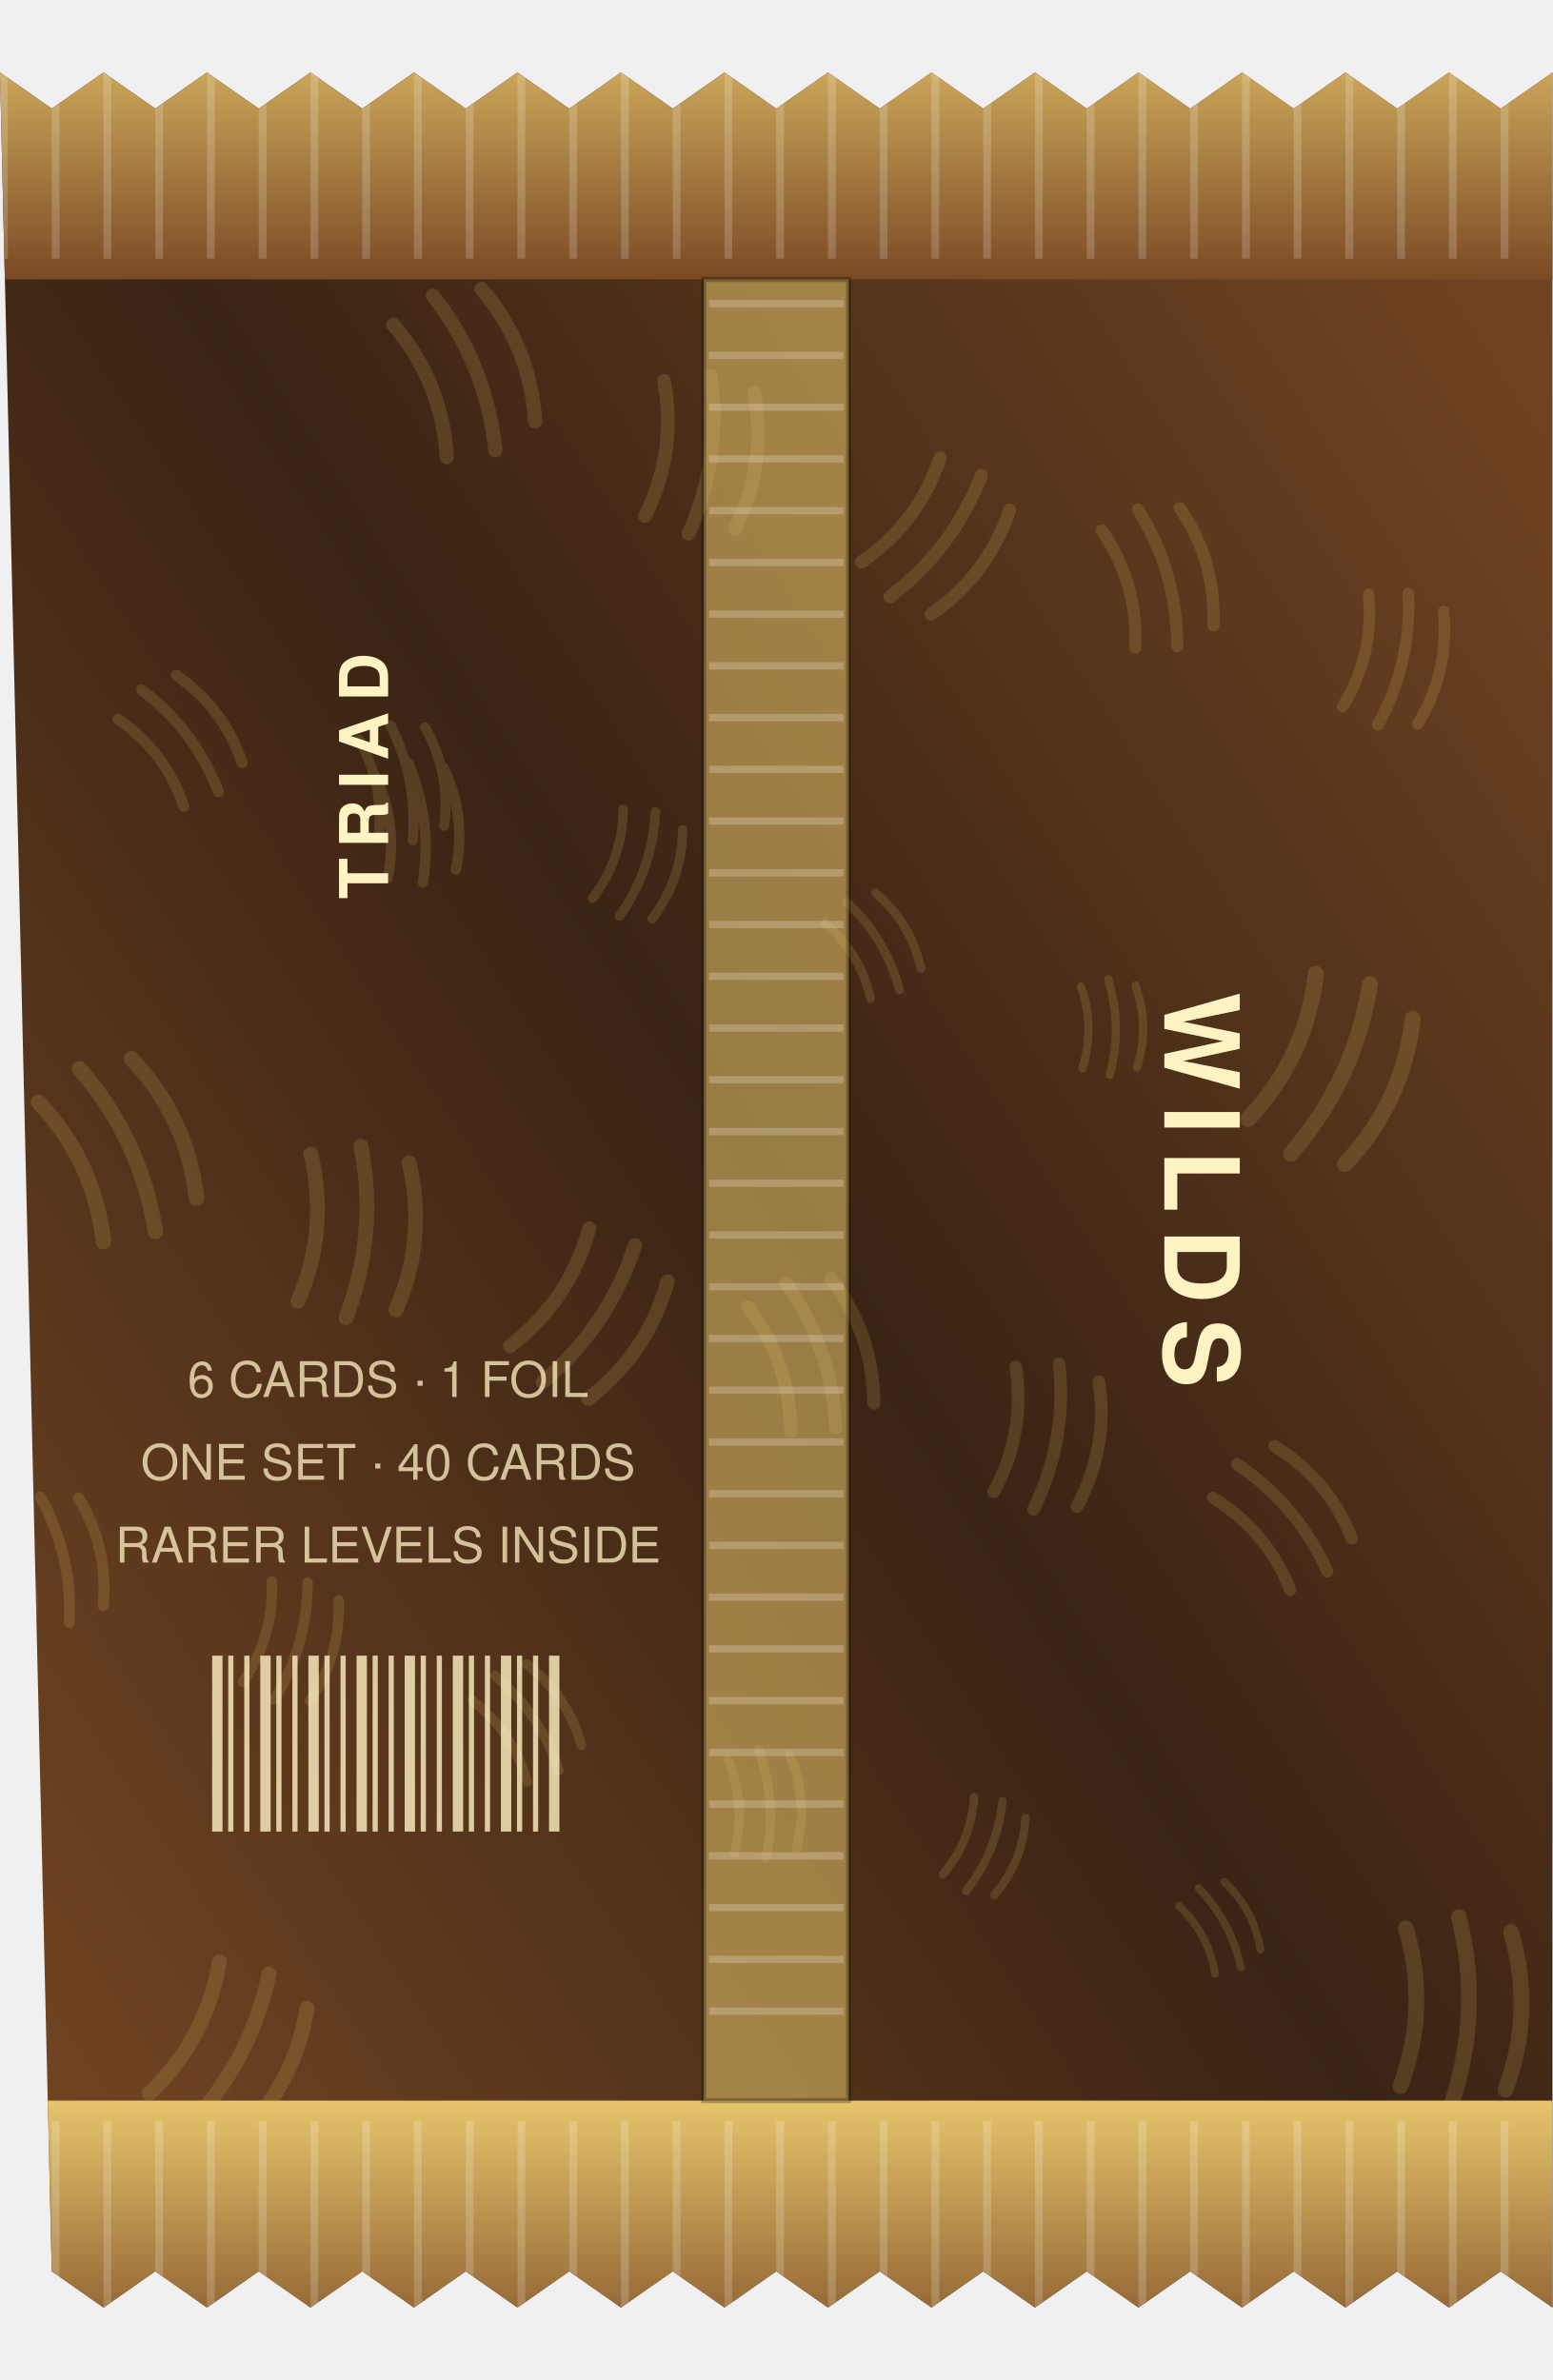
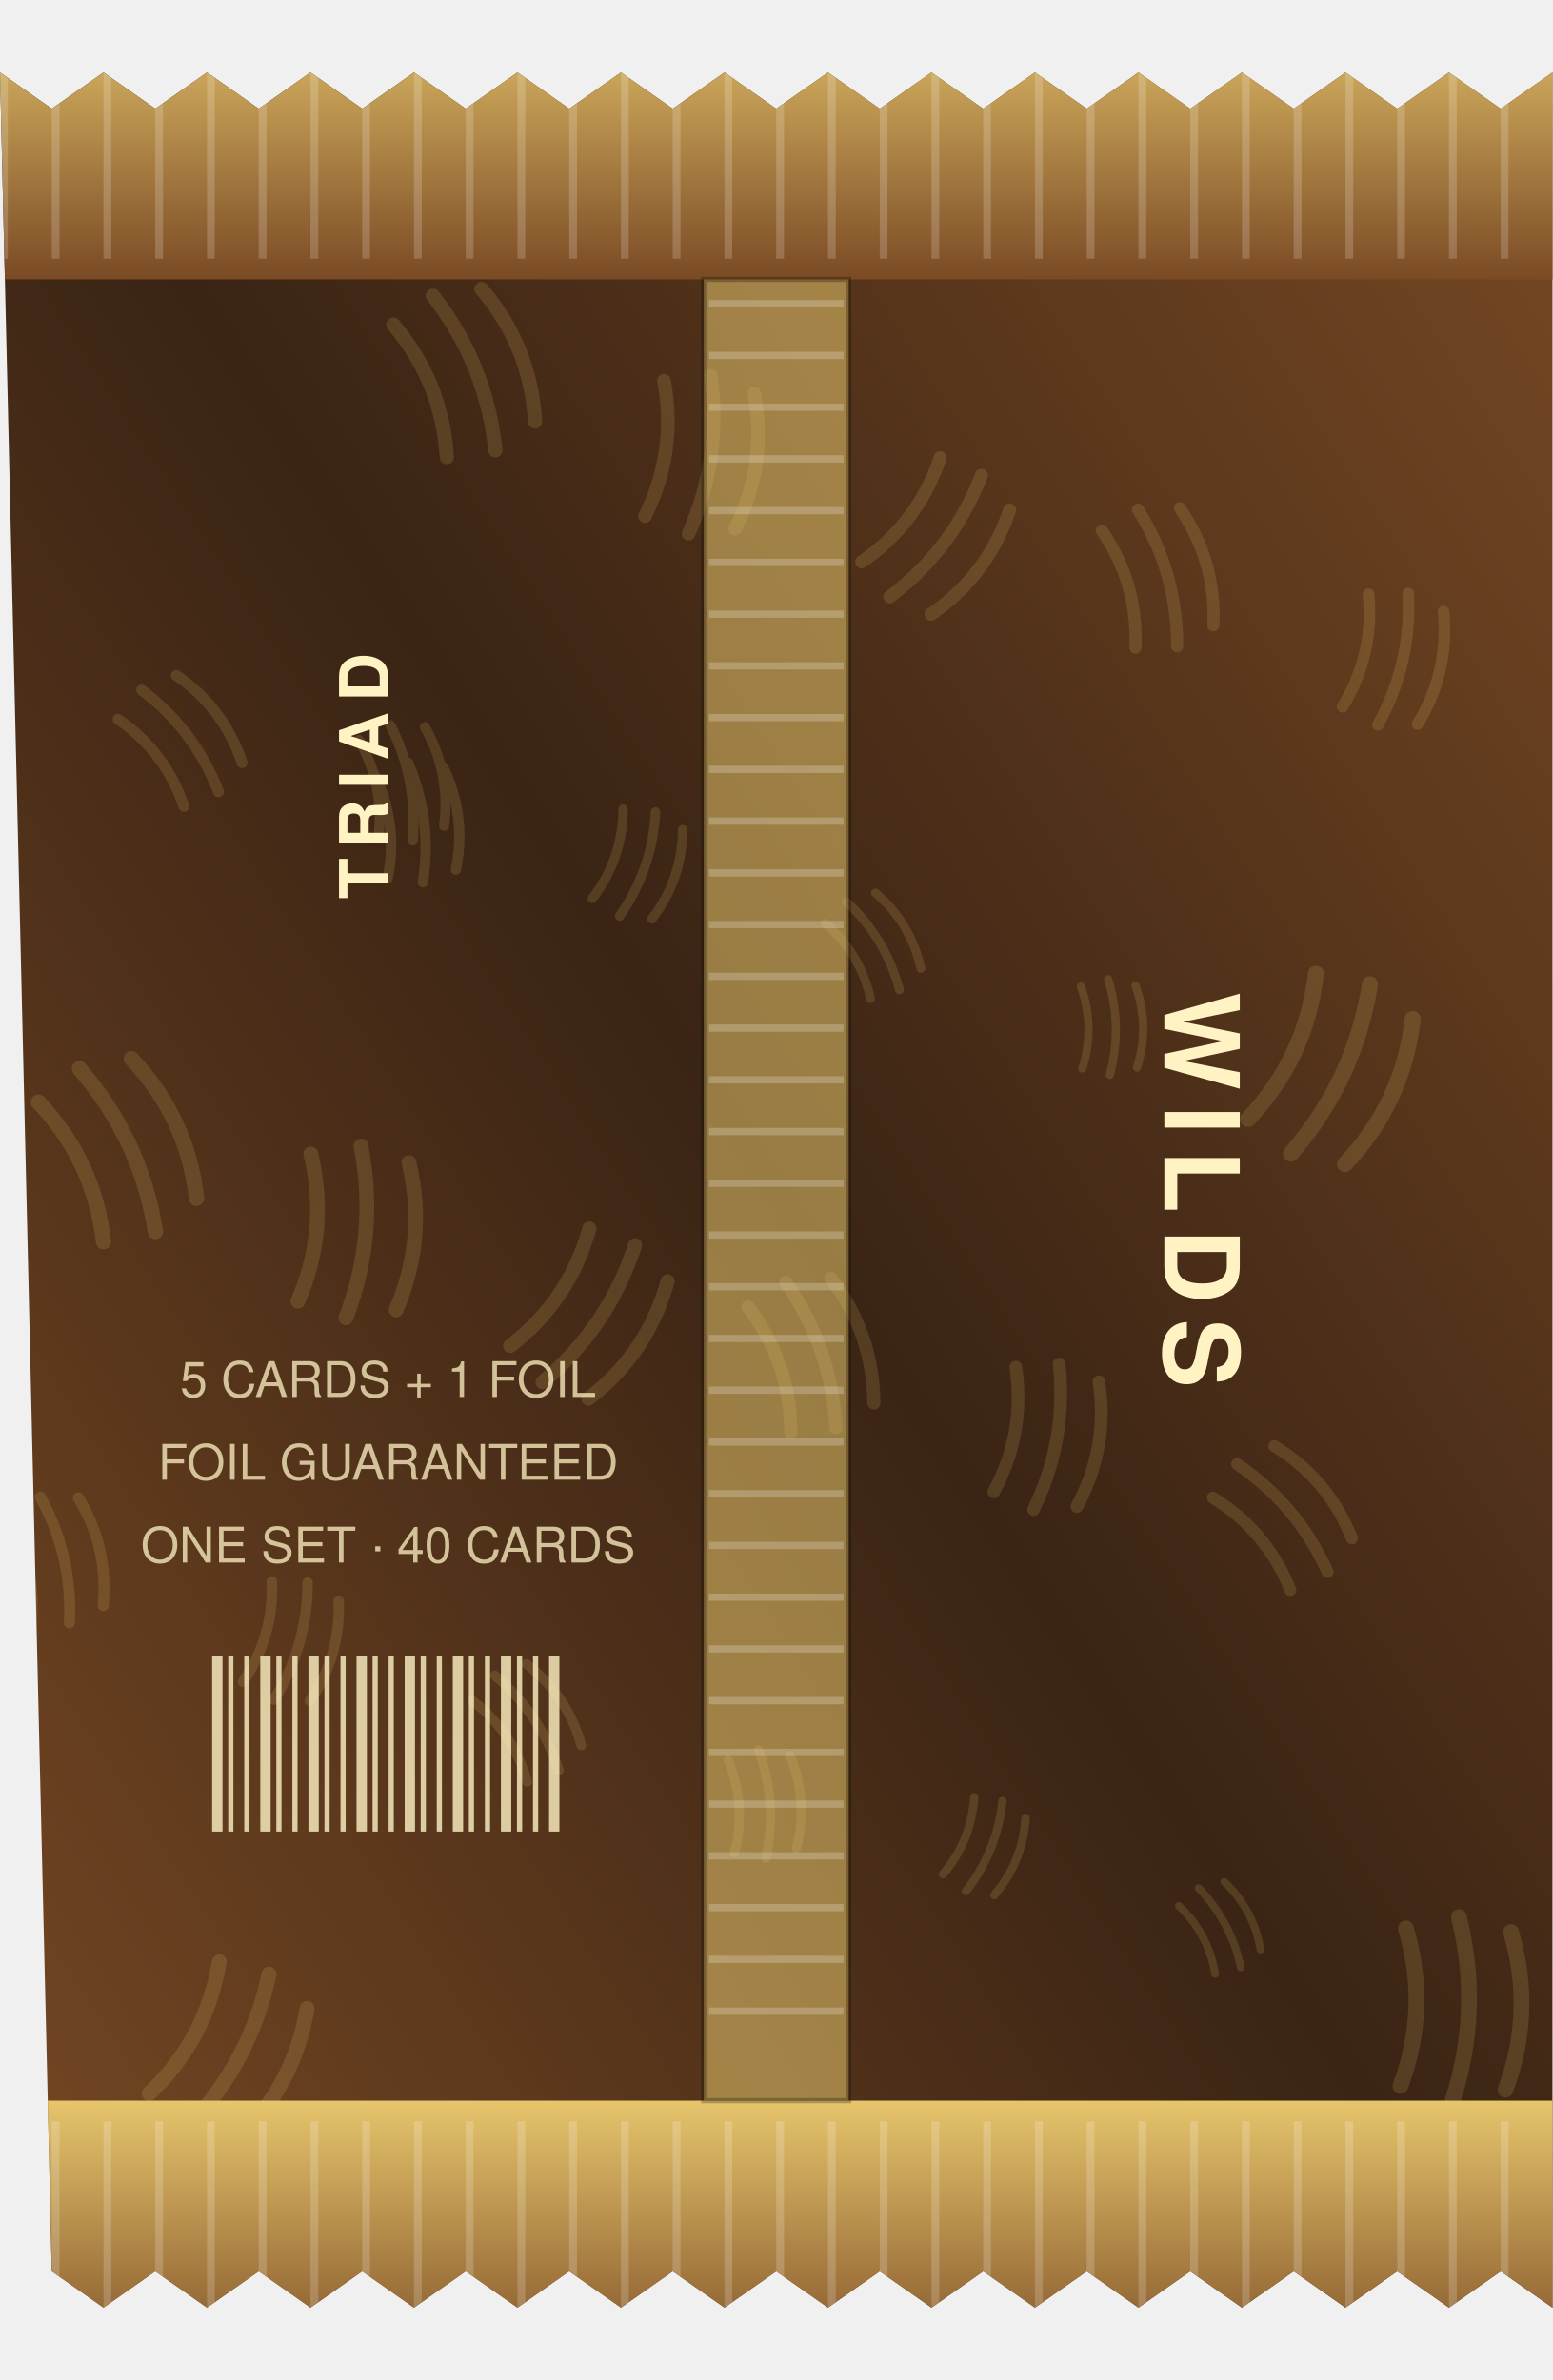
<svg xmlns="http://www.w3.org/2000/svg" viewBox="0 0 300 460" width="300" height="460">
  <defs>
    <linearGradient id="body" x1="1" y1="0" x2="0" y2="1">
      <stop offset="0" stop-color="#7a4a24" />
      <stop offset=".5" stop-color="#3a2414" />
      <stop offset="1" stop-color="#7a4a24" />
    </linearGradient>
    <linearGradient id="seal" x1="0" y1="0" x2="0" y2="1">
      <stop offset="0" stop-color="#e6c56c" />
      <stop offset="1" stop-color="#7a4a24" />
    </linearGradient>
    <clipPath id="packShape">
      <path d="M0,14 L0,14 L10,21 L20,14 L30,21 L40,14 L50,21 L60,14 L70,21 L80,14 L90,21 L100,14 L110,21 L120,14 L130,21 L140,14 L150,21 L160,14 L170,21 L180,14 L190,21 L200,14 L210,21 L220,14 L230,21 L240,14 L250,21 L260,14 L270,21 L280,14 L290,21 L300,14 L300,446 300,446 L290,439 L280,446 L270,439 L260,446 L250,439 L240,446 L230,439 L220,446 L210,439 L200,446 L190,439 L180,446 L170,439 L160,446 L150,439 L140,446 L130,439 L120,446 L110,439 L100,446 L90,439 L80,446 L70,439 L60,446 L50,439 L40,446 L30,439 L20,446 L10,439 LL0,446 Z" />
    </clipPath>
  </defs>
  <g clip-path="url(#packShape)">
    <rect width="300" height="460" fill="url(#body)" />
    <g opacity=".16">
      <g transform="translate(80.3 159.0) rotate(-7) scale(0.83)">
        <path d="M-8,-12 q4,12 0,24 M0,-14 q4,14 0,28 M8,-12 q4,12 0,24" stroke="#e6c56c" stroke-width="2.4" fill="none" stroke-linecap="round" />
      </g>
      <g transform="translate(113.8 253.9) rotate(34) scale(1.14)">
        <path d="M-8,-12 q4,12 0,24 M0,-14 q4,14 0,28 M8,-12 q4,12 0,24" stroke="#e6c56c" stroke-width="2.4" fill="none" stroke-linecap="round" />
      </g>
      <g transform="translate(147.3 348.7) rotate(-4) scale(0.75)">
        <path d="M-8,-12 q4,12 0,24 M0,-14 q4,14 0,28 M8,-12 q4,12 0,24" stroke="#e6c56c" stroke-width="2.4" fill="none" stroke-linecap="round" />
      </g>
      <g transform="translate(180.8 103.6) rotate(37) scale(1.05)">
        <path d="M-8,-12 q4,12 0,24 M0,-14 q4,14 0,28 M8,-12 q4,12 0,24" stroke="#e6c56c" stroke-width="2.4" fill="none" stroke-linecap="round" />
      </g>
      <g transform="translate(214.3 198.5) rotate(-1) scale(0.66)">
        <path d="M-8,-12 q4,12 0,24 M0,-14 q4,14 0,28 M8,-12 q4,12 0,24" stroke="#e6c56c" stroke-width="2.4" fill="none" stroke-linecap="round" />
      </g>
      <g transform="translate(247.8 293.4) rotate(-40) scale(0.97)">
        <path d="M-8,-12 q4,12 0,24 M0,-14 q4,14 0,28 M8,-12 q4,12 0,24" stroke="#e6c56c" stroke-width="2.4" fill="none" stroke-linecap="round" />
      </g>
      <g transform="translate(281.3 388.3) rotate(2) scale(1.27)">
        <path d="M-8,-12 q4,12 0,24 M0,-14 q4,14 0,28 M8,-12 q4,12 0,24" stroke="#e6c56c" stroke-width="2.4" fill="none" stroke-linecap="round" />
      </g>
      <g transform="translate(34.8 143.2) rotate(-37) scale(0.88)">
        <path d="M-8,-12 q4,12 0,24 M0,-14 q4,14 0,28 M8,-12 q4,12 0,24" stroke="#e6c56c" stroke-width="2.4" fill="none" stroke-linecap="round" />
      </g>
      <g transform="translate(68.3 238.1) rotate(5) scale(1.19)">
        <path d="M-8,-12 q4,12 0,24 M0,-14 q4,14 0,28 M8,-12 q4,12 0,24" stroke="#e6c56c" stroke-width="2.4" fill="none" stroke-linecap="round" />
      </g>
      <g transform="translate(101.8 333.0) rotate(-34) scale(0.79)">
        <path d="M-8,-12 q4,12 0,24 M0,-14 q4,14 0,28 M8,-12 q4,12 0,24" stroke="#e6c56c" stroke-width="2.4" fill="none" stroke-linecap="round" />
      </g>
      <g transform="translate(135.2 87.9) rotate(8) scale(1.10)">
        <path d="M-8,-12 q4,12 0,24 M0,-14 q4,14 0,28 M8,-12 q4,12 0,24" stroke="#e6c56c" stroke-width="2.4" fill="none" stroke-linecap="round" />
      </g>
      <g transform="translate(168.7 182.8) rotate(-31) scale(0.71)">
        <path d="M-8,-12 q4,12 0,24 M0,-14 q4,14 0,28 M8,-12 q4,12 0,24" stroke="#e6c56c" stroke-width="2.4" fill="none" stroke-linecap="round" />
      </g>
      <g transform="translate(202.2 277.7) rotate(10) scale(1.02)">
        <path d="M-8,-12 q4,12 0,24 M0,-14 q4,14 0,28 M8,-12 q4,12 0,24" stroke="#e6c56c" stroke-width="2.4" fill="none" stroke-linecap="round" />
      </g>
      <g transform="translate(235.7 372.6) rotate(-28) scale(0.62)">
        <path d="M-8,-12 q4,12 0,24 M0,-14 q4,14 0,28 M8,-12 q4,12 0,24" stroke="#e6c56c" stroke-width="2.4" fill="none" stroke-linecap="round" />
      </g>
      <g transform="translate(269.2 127.4) rotate(13) scale(0.93)">
        <path d="M-8,-12 q4,12 0,24 M0,-14 q4,14 0,28 M8,-12 q4,12 0,24" stroke="#e6c56c" stroke-width="2.4" fill="none" stroke-linecap="round" />
      </g>
      <g transform="translate(22.7 222.3) rotate(-25) scale(1.24)">
        <path d="M-8,-12 q4,12 0,24 M0,-14 q4,14 0,28 M8,-12 q4,12 0,24" stroke="#e6c56c" stroke-width="2.4" fill="none" stroke-linecap="round" />
      </g>
      <g transform="translate(56.2 317.2) rotate(16) scale(0.84)">
        <path d="M-8,-12 q4,12 0,24 M0,-14 q4,14 0,28 M8,-12 q4,12 0,24" stroke="#e6c56c" stroke-width="2.4" fill="none" stroke-linecap="round" />
      </g>
      <g transform="translate(89.7 72.1) rotate(-22) scale(1.15)">
        <path d="M-8,-12 q4,12 0,24 M0,-14 q4,14 0,28 M8,-12 q4,12 0,24" stroke="#e6c56c" stroke-width="2.4" fill="none" stroke-linecap="round" />
      </g>
      <g transform="translate(123.2 167.0) rotate(19) scale(0.76)">
        <path d="M-8,-12 q4,12 0,24 M0,-14 q4,14 0,28 M8,-12 q4,12 0,24" stroke="#e6c56c" stroke-width="2.4" fill="none" stroke-linecap="round" />
      </g>
      <g transform="translate(156.7 261.9) rotate(-19) scale(1.06)">
        <path d="M-8,-12 q4,12 0,24 M0,-14 q4,14 0,28 M8,-12 q4,12 0,24" stroke="#e6c56c" stroke-width="2.4" fill="none" stroke-linecap="round" />
      </g>
      <g transform="translate(190.2 356.8) rotate(22) scale(0.67)">
        <path d="M-8,-12 q4,12 0,24 M0,-14 q4,14 0,28 M8,-12 q4,12 0,24" stroke="#e6c56c" stroke-width="2.4" fill="none" stroke-linecap="round" />
      </g>
      <g transform="translate(223.7 111.7) rotate(-16) scale(0.98)">
        <path d="M-8,-12 q4,12 0,24 M0,-14 q4,14 0,28 M8,-12 q4,12 0,24" stroke="#e6c56c" stroke-width="2.4" fill="none" stroke-linecap="round" />
      </g>
      <g transform="translate(257.1 206.6) rotate(25) scale(1.29)">
        <path d="M-8,-12 q4,12 0,24 M0,-14 q4,14 0,28 M8,-12 q4,12 0,24" stroke="#e6c56c" stroke-width="2.4" fill="none" stroke-linecap="round" />
      </g>
      <g transform="translate(10.6 301.5) rotate(-13) scale(0.89)">
        <path d="M-8,-12 q4,12 0,24 M0,-14 q4,14 0,28 M8,-12 q4,12 0,24" stroke="#e6c56c" stroke-width="2.4" fill="none" stroke-linecap="round" />
      </g>
      <g transform="translate(44.1 396.4) rotate(28) scale(1.20)">
        <path d="M-8,-12 q4,12 0,24 M0,-14 q4,14 0,28 M8,-12 q4,12 0,24" stroke="#e6c56c" stroke-width="2.4" fill="none" stroke-linecap="round" />
      </g>
      <g transform="translate(77.6 151.3) rotate(-11) scale(0.81)">
        <path d="M-8,-12 q4,12 0,24 M0,-14 q4,14 0,28 M8,-12 q4,12 0,24" stroke="#e6c56c" stroke-width="2.4" fill="none" stroke-linecap="round" />
      </g>
    </g>
    <rect y="0" width="300" height="54" fill="url(#seal)" />
    <rect y="406" width="300" height="54" fill="url(#seal)" />
    <rect x="0" y="2" width="1.5" height="48" fill="#ffffff" opacity=".18" />
    <rect x="0" y="410" width="1.5" height="48" fill="#ffffff" opacity=".18" />
    <rect x="10" y="2" width="1.5" height="48" fill="#ffffff" opacity=".18" />
    <rect x="10" y="410" width="1.5" height="48" fill="#ffffff" opacity=".18" />
    <rect x="20" y="2" width="1.5" height="48" fill="#ffffff" opacity=".18" />
    <rect x="20" y="410" width="1.5" height="48" fill="#ffffff" opacity=".18" />
    <rect x="30" y="2" width="1.5" height="48" fill="#ffffff" opacity=".18" />
    <rect x="30" y="410" width="1.5" height="48" fill="#ffffff" opacity=".18" />
    <rect x="40" y="2" width="1.5" height="48" fill="#ffffff" opacity=".18" />
    <rect x="40" y="410" width="1.5" height="48" fill="#ffffff" opacity=".18" />
    <rect x="50" y="2" width="1.5" height="48" fill="#ffffff" opacity=".18" />
    <rect x="50" y="410" width="1.5" height="48" fill="#ffffff" opacity=".18" />
    <rect x="60" y="2" width="1.5" height="48" fill="#ffffff" opacity=".18" />
    <rect x="60" y="410" width="1.5" height="48" fill="#ffffff" opacity=".18" />
    <rect x="70" y="2" width="1.5" height="48" fill="#ffffff" opacity=".18" />
    <rect x="70" y="410" width="1.5" height="48" fill="#ffffff" opacity=".18" />
    <rect x="80" y="2" width="1.5" height="48" fill="#ffffff" opacity=".18" />
    <rect x="80" y="410" width="1.5" height="48" fill="#ffffff" opacity=".18" />
    <rect x="90" y="2" width="1.5" height="48" fill="#ffffff" opacity=".18" />
    <rect x="90" y="410" width="1.5" height="48" fill="#ffffff" opacity=".18" />
    <rect x="100" y="2" width="1.5" height="48" fill="#ffffff" opacity=".18" />
    <rect x="100" y="410" width="1.5" height="48" fill="#ffffff" opacity=".18" />
    <rect x="110" y="2" width="1.5" height="48" fill="#ffffff" opacity=".18" />
    <rect x="110" y="410" width="1.5" height="48" fill="#ffffff" opacity=".18" />
    <rect x="120" y="2" width="1.5" height="48" fill="#ffffff" opacity=".18" />
    <rect x="120" y="410" width="1.5" height="48" fill="#ffffff" opacity=".18" />
    <rect x="130" y="2" width="1.5" height="48" fill="#ffffff" opacity=".18" />
    <rect x="130" y="410" width="1.5" height="48" fill="#ffffff" opacity=".18" />
    <rect x="140" y="2" width="1.5" height="48" fill="#ffffff" opacity=".18" />
    <rect x="140" y="410" width="1.5" height="48" fill="#ffffff" opacity=".18" />
    <rect x="150" y="2" width="1.5" height="48" fill="#ffffff" opacity=".18" />
    <rect x="150" y="410" width="1.5" height="48" fill="#ffffff" opacity=".18" />
    <rect x="160" y="2" width="1.5" height="48" fill="#ffffff" opacity=".18" />
    <rect x="160" y="410" width="1.5" height="48" fill="#ffffff" opacity=".18" />
    <rect x="170" y="2" width="1.5" height="48" fill="#ffffff" opacity=".18" />
    <rect x="170" y="410" width="1.5" height="48" fill="#ffffff" opacity=".18" />
    <rect x="180" y="2" width="1.5" height="48" fill="#ffffff" opacity=".18" />
    <rect x="180" y="410" width="1.5" height="48" fill="#ffffff" opacity=".18" />
    <rect x="190" y="2" width="1.5" height="48" fill="#ffffff" opacity=".18" />
    <rect x="190" y="410" width="1.5" height="48" fill="#ffffff" opacity=".18" />
    <rect x="200" y="2" width="1.5" height="48" fill="#ffffff" opacity=".18" />
    <rect x="200" y="410" width="1.5" height="48" fill="#ffffff" opacity=".18" />
    <rect x="210" y="2" width="1.5" height="48" fill="#ffffff" opacity=".18" />
    <rect x="210" y="410" width="1.5" height="48" fill="#ffffff" opacity=".18" />
    <rect x="220" y="2" width="1.5" height="48" fill="#ffffff" opacity=".18" />
    <rect x="220" y="410" width="1.5" height="48" fill="#ffffff" opacity=".18" />
    <rect x="230" y="2" width="1.5" height="48" fill="#ffffff" opacity=".18" />
    <rect x="230" y="410" width="1.5" height="48" fill="#ffffff" opacity=".18" />
    <rect x="240" y="2" width="1.5" height="48" fill="#ffffff" opacity=".18" />
    <rect x="240" y="410" width="1.5" height="48" fill="#ffffff" opacity=".18" />
    <rect x="250" y="2" width="1.5" height="48" fill="#ffffff" opacity=".18" />
    <rect x="250" y="410" width="1.5" height="48" fill="#ffffff" opacity=".18" />
    <rect x="260" y="2" width="1.5" height="48" fill="#ffffff" opacity=".18" />
    <rect x="260" y="410" width="1.5" height="48" fill="#ffffff" opacity=".18" />
    <rect x="270" y="2" width="1.5" height="48" fill="#ffffff" opacity=".18" />
    <rect x="270" y="410" width="1.5" height="48" fill="#ffffff" opacity=".18" />
    <rect x="280" y="2" width="1.5" height="48" fill="#ffffff" opacity=".18" />
    <rect x="280" y="410" width="1.5" height="48" fill="#ffffff" opacity=".18" />
    <rect x="290" y="2" width="1.5" height="48" fill="#ffffff" opacity=".18" />
    <rect x="290" y="410" width="1.5" height="48" fill="#ffffff" opacity=".18" />
    <rect x="136" y="54" width="28" height="352" fill="#e6c56c" opacity=".55" />
    <rect x="136" y="54" width="28" height="352" fill="none" stroke="#000" stroke-opacity=".25" />
    <rect x="137" y="58" width="26" height="1.4" fill="#fff" opacity=".22" />
    <rect x="137" y="68" width="26" height="1.4" fill="#fff" opacity=".22" />
    <rect x="137" y="78" width="26" height="1.4" fill="#fff" opacity=".22" />
    <rect x="137" y="88" width="26" height="1.4" fill="#fff" opacity=".22" />
    <rect x="137" y="98" width="26" height="1.4" fill="#fff" opacity=".22" />
    <rect x="137" y="108" width="26" height="1.4" fill="#fff" opacity=".22" />
    <rect x="137" y="118" width="26" height="1.4" fill="#fff" opacity=".22" />
    <rect x="137" y="128" width="26" height="1.4" fill="#fff" opacity=".22" />
    <rect x="137" y="138" width="26" height="1.4" fill="#fff" opacity=".22" />
    <rect x="137" y="148" width="26" height="1.4" fill="#fff" opacity=".22" />
    <rect x="137" y="158" width="26" height="1.4" fill="#fff" opacity=".22" />
    <rect x="137" y="168" width="26" height="1.4" fill="#fff" opacity=".22" />
    <rect x="137" y="178" width="26" height="1.4" fill="#fff" opacity=".22" />
    <rect x="137" y="188" width="26" height="1.4" fill="#fff" opacity=".22" />
    <rect x="137" y="198" width="26" height="1.4" fill="#fff" opacity=".22" />
    <rect x="137" y="208" width="26" height="1.4" fill="#fff" opacity=".22" />
    <rect x="137" y="218" width="26" height="1.4" fill="#fff" opacity=".22" />
    <rect x="137" y="228" width="26" height="1.4" fill="#fff" opacity=".22" />
    <rect x="137" y="238" width="26" height="1.4" fill="#fff" opacity=".22" />
    <rect x="137" y="248" width="26" height="1.4" fill="#fff" opacity=".22" />
    <rect x="137" y="258" width="26" height="1.4" fill="#fff" opacity=".22" />
    <rect x="137" y="268" width="26" height="1.4" fill="#fff" opacity=".22" />
    <rect x="137" y="278" width="26" height="1.4" fill="#fff" opacity=".22" />
    <rect x="137" y="288" width="26" height="1.4" fill="#fff" opacity=".22" />
    <rect x="137" y="298" width="26" height="1.4" fill="#fff" opacity=".22" />
    <rect x="137" y="308" width="26" height="1.4" fill="#fff" opacity=".22" />
    <rect x="137" y="318" width="26" height="1.4" fill="#fff" opacity=".22" />
    <rect x="137" y="328" width="26" height="1.4" fill="#fff" opacity=".22" />
    <rect x="137" y="338" width="26" height="1.4" fill="#fff" opacity=".22" />
    <rect x="137" y="348" width="26" height="1.4" fill="#fff" opacity=".22" />
    <rect x="137" y="358" width="26" height="1.4" fill="#fff" opacity=".22" />
    <rect x="137" y="368" width="26" height="1.4" fill="#fff" opacity=".22" />
    <rect x="137" y="378" width="26" height="1.4" fill="#fff" opacity=".22" />
    <rect x="137" y="388" width="26" height="1.4" fill="#fff" opacity=".22" />
    <g transform="translate(78 120)">
      <rect width="-2" height="0" />
    </g>
    <text x="75" y="150" font-family="Segoe UI, Helvetica, Arial, sans-serif" font-size="13" font-weight="800" fill="#fff3c4" text-anchor="middle" letter-spacing="2" transform="rotate(-90 75 150)">TRIAD</text>
    <text x="225" y="230" font-family="Segoe UI, Helvetica, Arial, sans-serif" font-size="20" font-weight="800" fill="#fff3c4" text-anchor="middle" letter-spacing="3" transform="rotate(90 225 230)">WILDS</text>
    <g font-family="Segoe UI, Helvetica, Arial, sans-serif" fill="#fff3c4" opacity=".75" font-size="9.5" text-anchor="middle">
-       <text x="75" y="270">6 CARDS · 1 FOIL</text>
-       <text x="75" y="286">ONE SET · 40 CARDS</text>
-       <text x="75" y="302">RARER LEVELS INSIDE</text>
+       <text x="75" y="270">5 CARDS + 1 FOIL</text>
+       <text x="75" y="286">FOIL GUARANTEED</text>
+       <text x="75" y="302">ONE SET · 40 CARDS</text>
    </g>
    <g transform="translate(41 320)" opacity=".8">
      <rect x="0" y="0" width="2" height="34" fill="#fff3c4" />
      <rect x="3.1" y="0" width="1" height="34" fill="#fff3c4" />
      <rect x="6.2" y="0" width="1" height="34" fill="#fff3c4" />
      <rect x="9.3" y="0" width="2" height="34" fill="#fff3c4" />
      <rect x="12.4" y="0" width="1" height="34" fill="#fff3c4" />
      <rect x="15.5" y="0" width="1" height="34" fill="#fff3c4" />
      <rect x="18.6" y="0" width="2" height="34" fill="#fff3c4" />
      <rect x="21.7" y="0" width="1" height="34" fill="#fff3c4" />
      <rect x="24.8" y="0" width="1" height="34" fill="#fff3c4" />
      <rect x="27.9" y="0" width="2" height="34" fill="#fff3c4" />
      <rect x="31" y="0" width="1" height="34" fill="#fff3c4" />
      <rect x="34.1" y="0" width="1" height="34" fill="#fff3c4" />
      <rect x="37.2" y="0" width="2" height="34" fill="#fff3c4" />
      <rect x="40.3" y="0" width="1" height="34" fill="#fff3c4" />
      <rect x="43.4" y="0" width="1" height="34" fill="#fff3c4" />
      <rect x="46.5" y="0" width="2" height="34" fill="#fff3c4" />
      <rect x="49.6" y="0" width="1" height="34" fill="#fff3c4" />
      <rect x="52.7" y="0" width="1" height="34" fill="#fff3c4" />
      <rect x="55.8" y="0" width="2" height="34" fill="#fff3c4" />
      <rect x="58.9" y="0" width="1" height="34" fill="#fff3c4" />
      <rect x="62" y="0" width="1" height="34" fill="#fff3c4" />
      <rect x="65.1" y="0" width="2" height="34" fill="#fff3c4" />
    </g>
  </g>
</svg>
